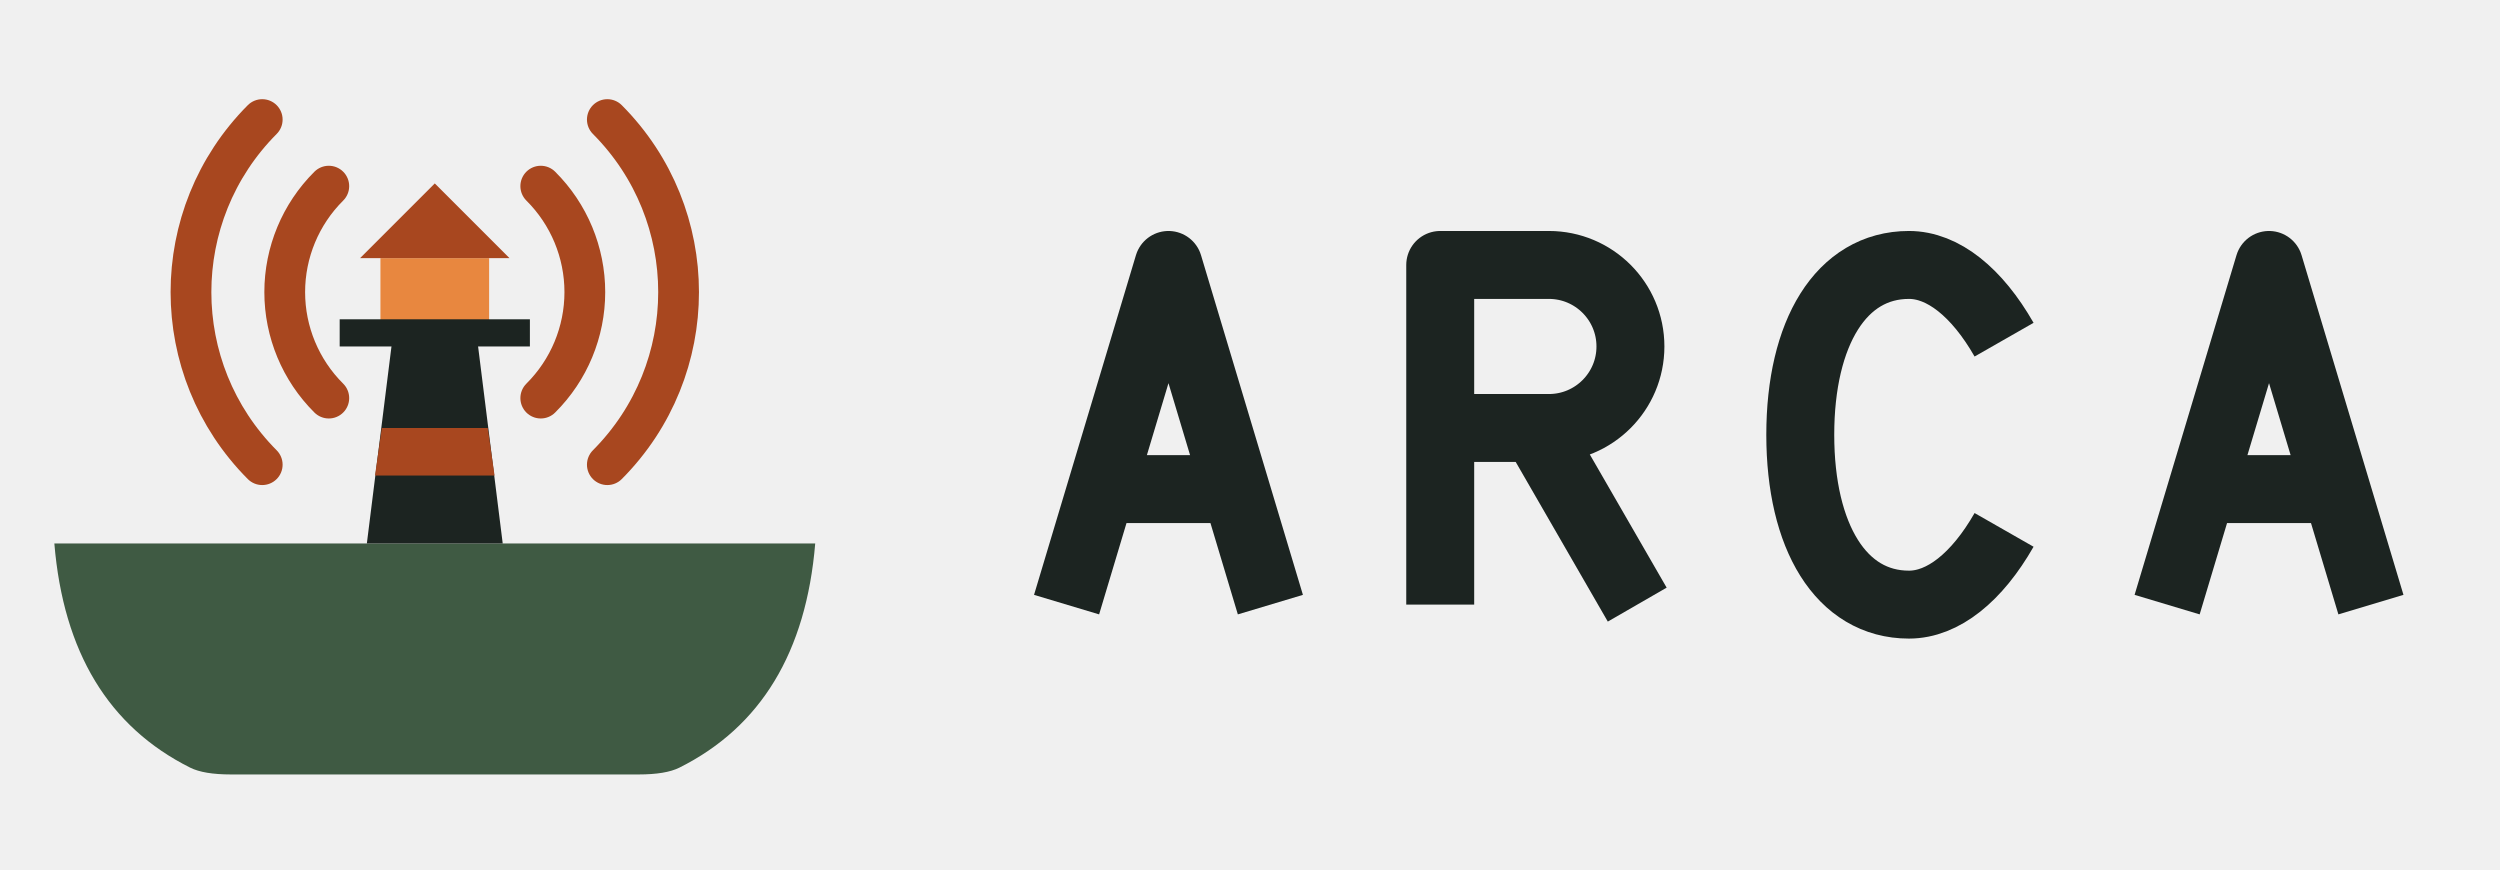
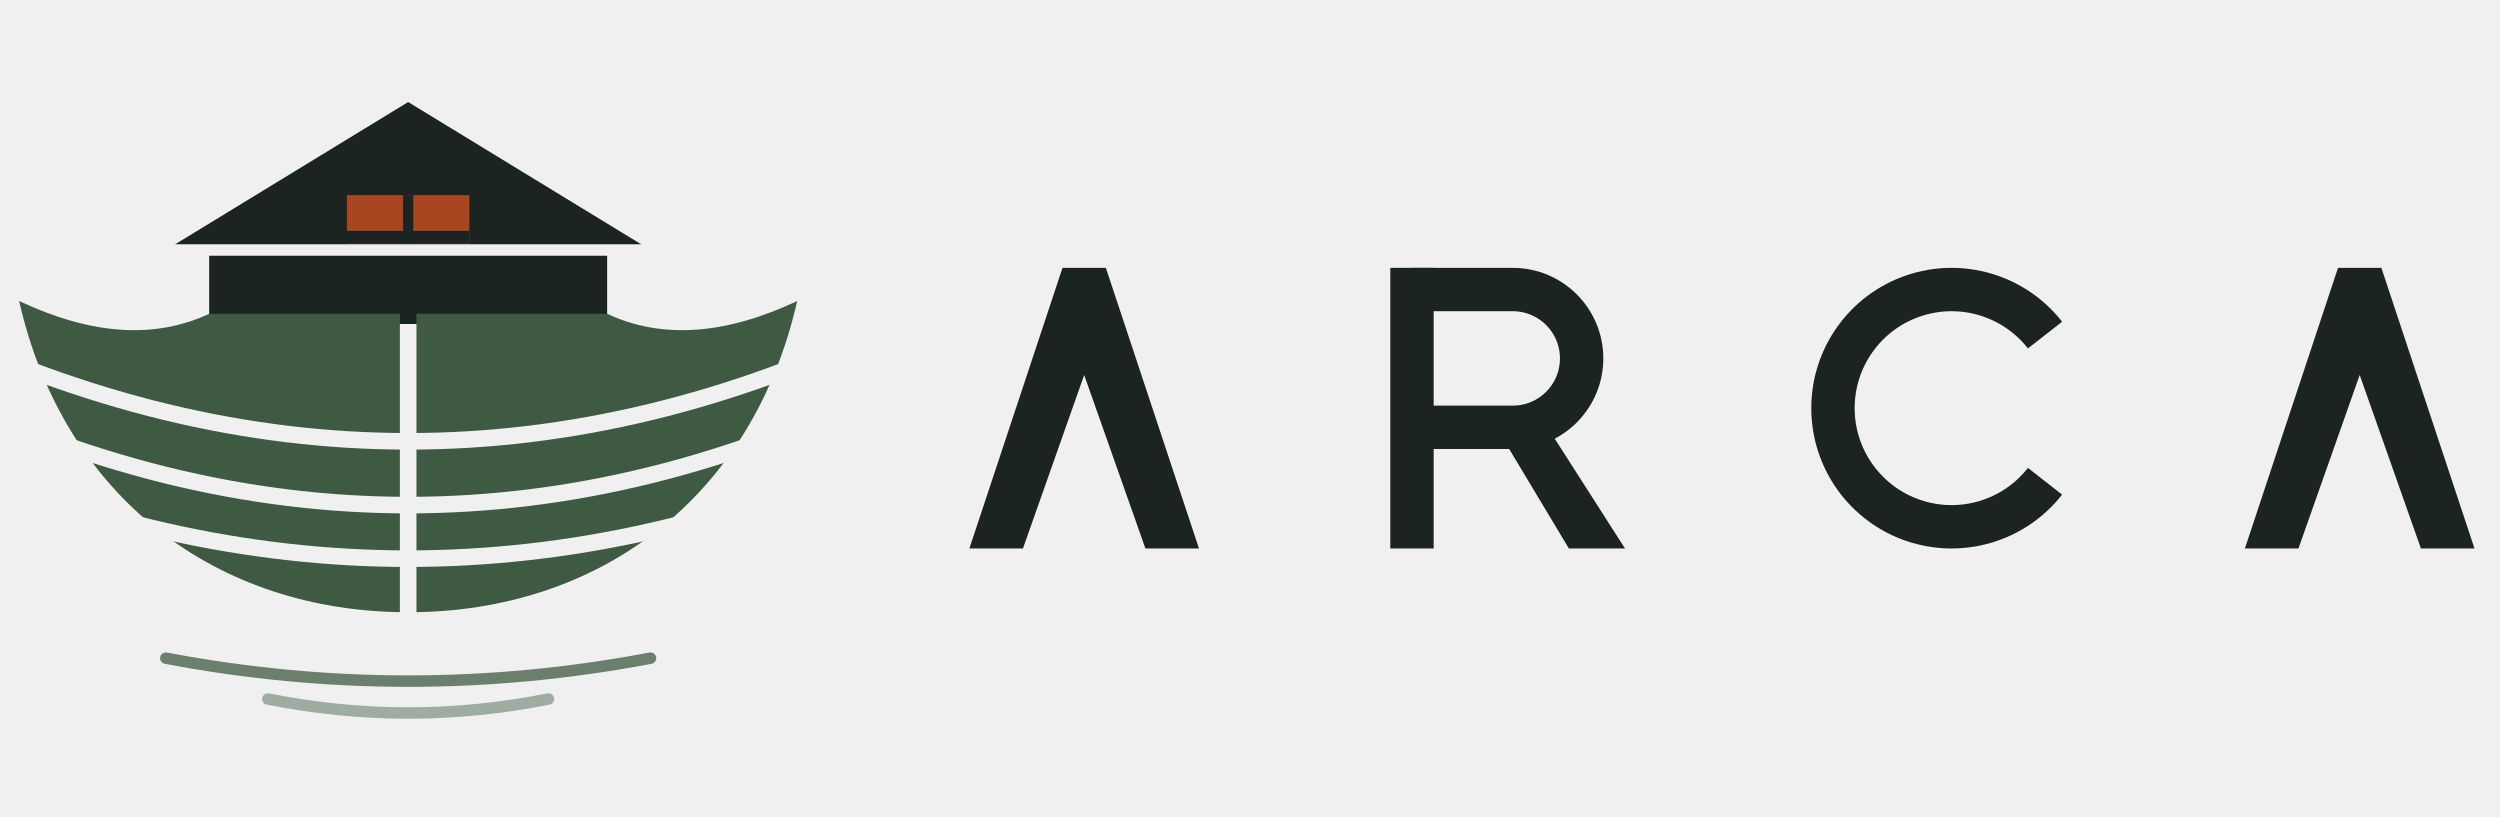
- <svg xmlns="http://www.w3.org/2000/svg" viewBox="0 0 184 64" role="img" aria-label="Arca (fundo claro)">
-   <g>
-     <path d="M4 40H60Q59 52 50 56.5Q49 57 47 57H17Q15 57 14 56.5Q5 52 4 40Z" fill="#3F5A43" />
-     <path d="M27 40L29 24H35L37 40Z" fill="#1C2421" />
-     <path d="M28.1 31.5H35.9L36.4 35H27.6Z" fill="#A8471F" />
-     <rect x="28" y="19" width="8" height="5" fill="#E8873F" />
-     <rect x="25" y="23.5" width="14" height="2" fill="#1C2421" />
-     <path d="M26.5 19L32 13.5L37.5 19Z" fill="#A8471F" />
-     <g fill="none" stroke="#A8471F" stroke-width="3" stroke-linecap="round">
-       <path d="M39.8 13.7A11 11 0 0 1 39.8 29.3" />
-       <path d="M24.2 13.7A11 11 0 0 0 24.2 29.3" />
-       <path d="M44.7 8.8A18 18 0 0 1 44.7 34.2" />
-       <path d="M19.3 8.8A18 18 0 0 0 19.3 34.2" />
+ <svg xmlns="http://www.w3.org/2000/svg" viewBox="0 0 196 64" role="img" aria-label="Arca (fundo claro)">
+   <g transform="translate(0 2)">
+     <mask id="m" maskUnits="userSpaceOnUse" x="-10" y="-10" width="90" height="90">
+       <rect x="-10" y="-10" width="90" height="90" fill="#fff" />
+       <path d="M-6 23.4Q32 41.8 70 23.4M-6 28.2Q32 47.0 70 28.2M-6 33.2Q32 50.4 70 33.2M32 21V52" fill="none" stroke="#000" stroke-width="1.3" />
+     </mask>
+     <mask id="mc" maskUnits="userSpaceOnUse" x="-10" y="-10" width="90" height="90">
+       <rect x="-10" y="-10" width="90" height="90" fill="#fff" />
+       <path d="M0 17.6H64" stroke="#000" stroke-width="0.9" />
+     </mask>
+     <path mask="url(#mc)" d="M32 6L51 17.6H47.6V23.4H16.4V17.6H13Z" fill="#1C2421" />
+     <rect x="27.2" y="13.3" width="9.6" height="3.8" fill="#A8471F" />
+     <rect x="27.2" y="16.1" width="9.6" height="1" fill="#1C2421" />
+     <path mask="url(#m)" d="M1.5 21.6Q10 25.6 16.4 22.6H47.6Q54 25.6 62.5 21.6C59 37 47 46 32 46C17 46 5 37 1.5 21.6Z" fill="#3F5A43" />
+     <path d="M32 13.3V17.1" stroke="#1C2421" stroke-width=".8" fill="none" />
+     <g fill="none" stroke="#3F5A43" stroke-width=".9" stroke-linecap="round" opacity=".75">
+       <path d="M13 49.6Q32 53.2 51 49.6" />
+       <path d="M21 52.8Q32 55 43 52.8" opacity=".6" />
    </g>
  </g>
-   <g transform="translate(76 17)" fill="none" stroke="#1C2421" stroke-width="5" stroke-linejoin="round">
-     <path d="M2.5 27.5L10 2.5L17.5 27.5M5.5 19H14.5" />
-     <path transform="translate(27 0)" d="M3 27.5V2.5H11A6 6 0 0 1 11 14.5H3M10 14.5L17.5 27.5" />
-     <path transform="translate(54 0)" d="M17.5 8C15.5 4.5 13 2.5 10.5 2.5C5.5 2.5 2.5 7.5 2.5 15C2.5 22.5 5.5 27.5 10.5 27.5C13 27.5 15.5 25.5 17.5 22" />
-     <path transform="translate(81 0)" d="M2.5 27.5L10 2.5L17.5 27.5M5.5 19H14.5" />
+   <g transform="translate(76 21)">
+     <g fill="#1C2421">
+       <path d="M0 22L7.3 0H10.7L18 22H13.8L9 8.4L4.2 22Z" />
+       <g transform="translate(33 0)">
+         <path d="M0 0H3.4V22H0Z" />
+         <path d="M8 12H12L18.4 22H14Z" />
+         <path fill="none" stroke="#1C2421" stroke-width="3.4" d="M1.7 1.7H9.6A5.4 5.4 0 0 1 9.6 12.5H1.7" />
+       </g>
+       <path transform="translate(66 0)" fill="none" stroke="#1C2421" stroke-width="3.4" d="M18.33 5.27A9.3 9.3 0 1 0 18.33 16.73" />
+       <path transform="translate(100 0)" d="M0 22L7.3 0H10.7L18 22H13.8L9 8.4L4.2 22Z" />
+     </g>
  </g>
</svg>
